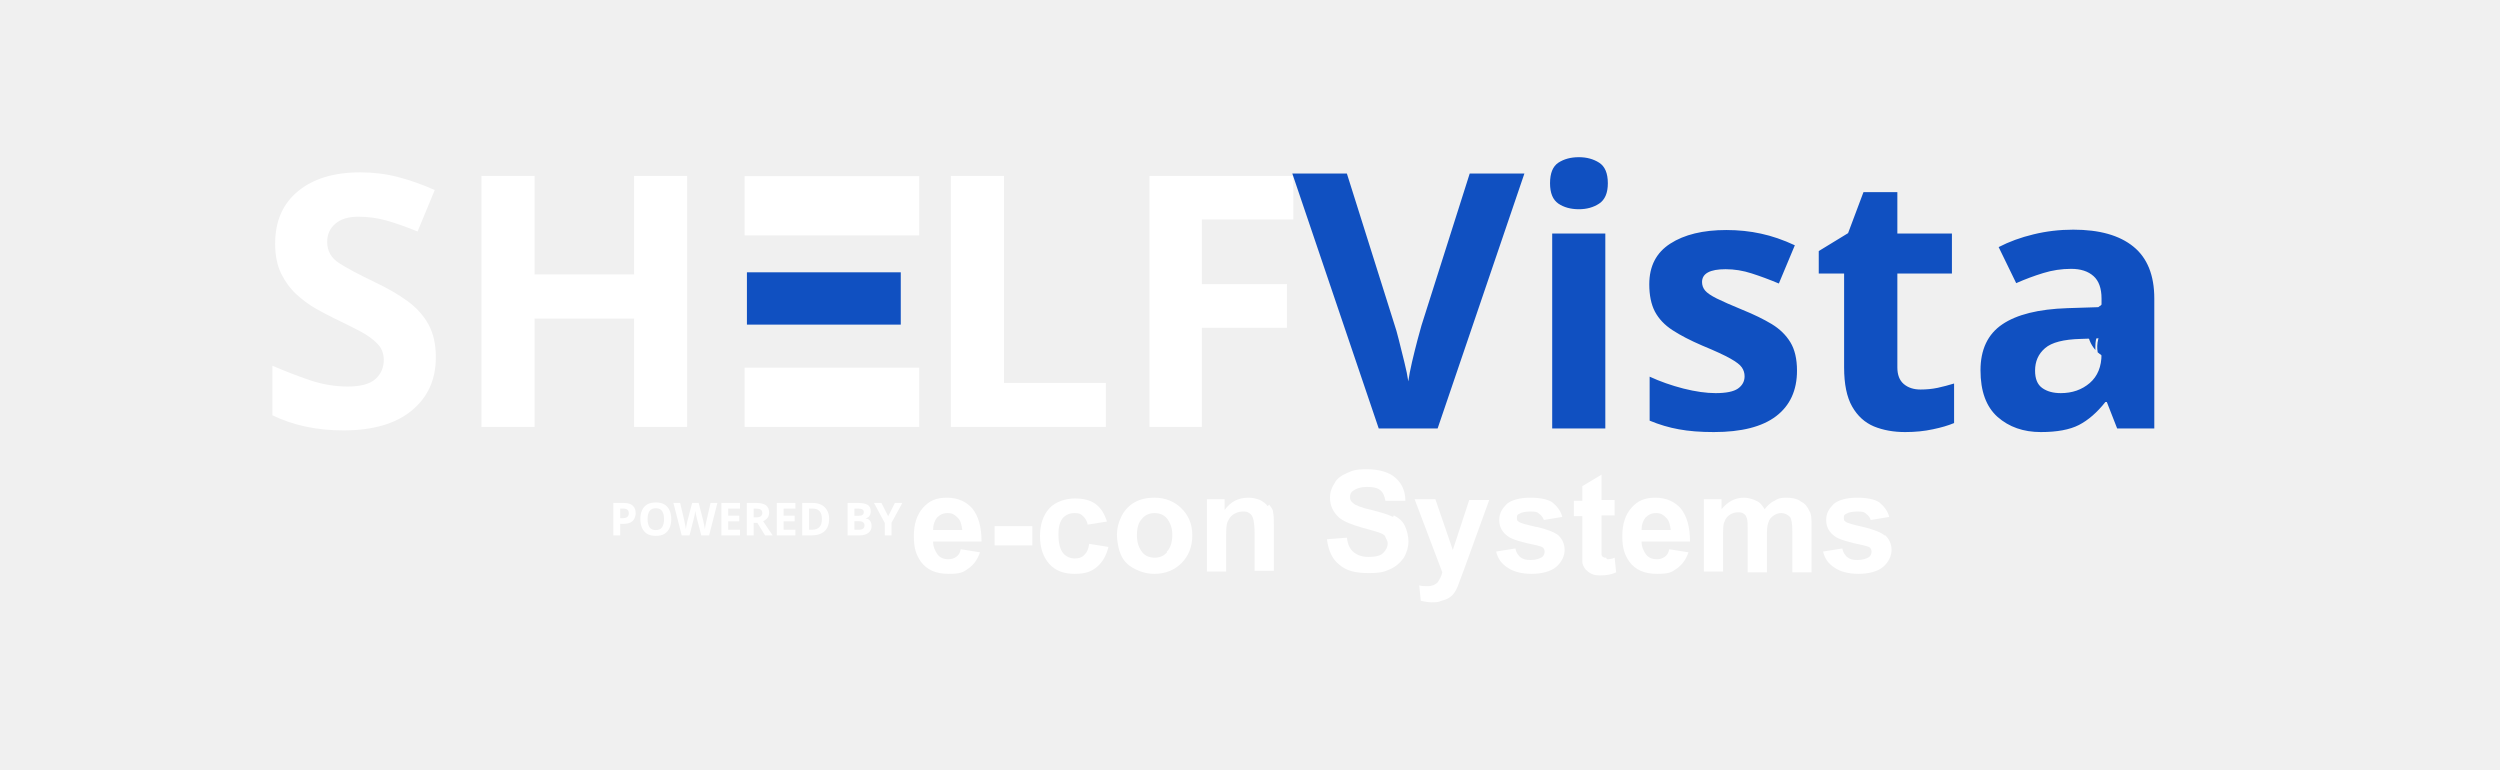
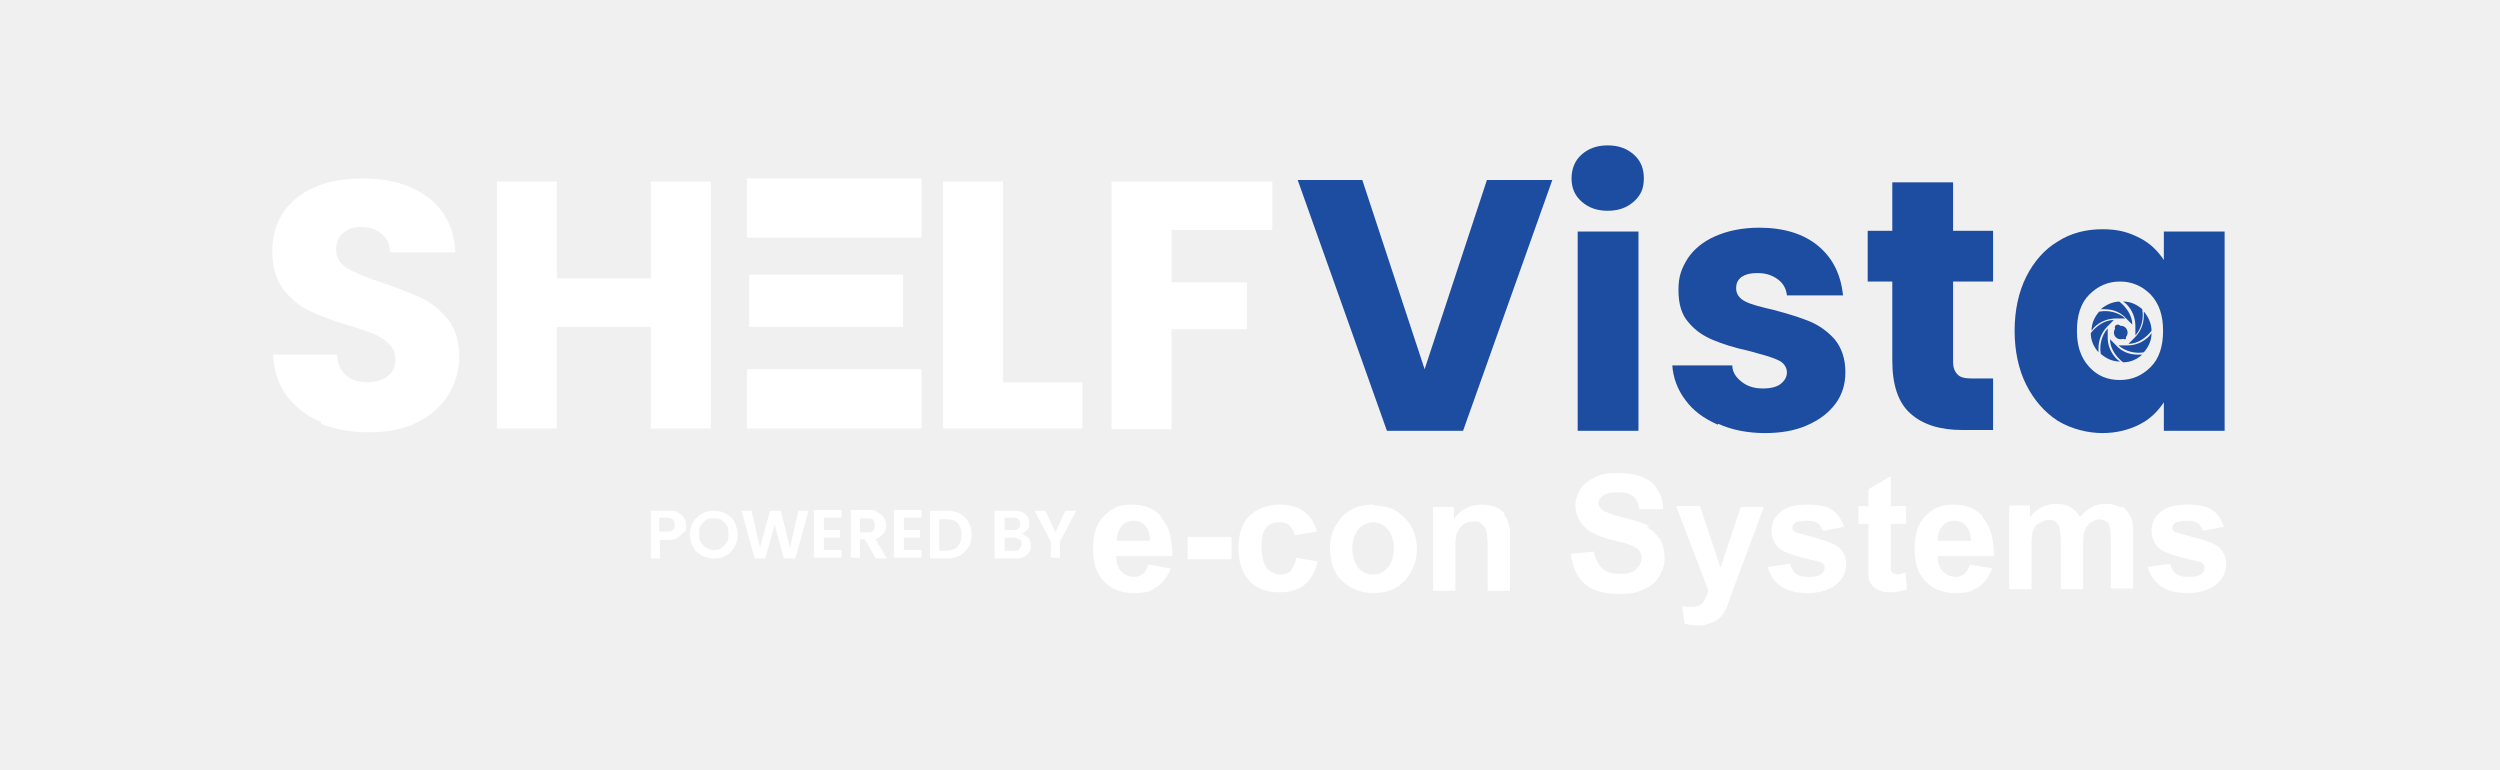
<svg xmlns="http://www.w3.org/2000/svg" id="Layer_1" version="1.1" viewBox="0 0 325 100">
  <defs>
    <style>
-       .st0, .st1, .st2 {
-         fill: #1050c1;
-       }
- 
-       .st1 {
-         font-size: 46.4px;
-       }
- 
-       .st1, .st3, .st4 {
-         font-family: Poppins-Bold, Poppins;
-         font-weight: 700;
-       }
- 
-       .st5, .st6, .st3, .st4 {
+       .st0 {
        fill: #fff;
      }

-       .st6 {
-         font-family: Poppins-SemiBold, Poppins;
-         font-size: 5.9px;
-         font-weight: 600;
+       .st1, .st2 {
+         fill: #1c4da1;
      }

      .st2 {
        fill-rule: evenodd;
      }
- 
-       .st3 {
-         font-size: 10.3px;
-       }
- 
-       .st4 {
-         font-size: 45.7px;
-       }
    </style>
  </defs>
  <g>
-     <text class="st6" transform="translate(79.2 69.6)">
-       <tspan x="0" y="0">POWERED BY</tspan>
-     </text>
    <g>
-       <text class="st3" transform="translate(150.1 70.9)">
-         <tspan x="0" y="0"> </tspan>
-       </text>
-       <path class="st5" d="M181.1,67.2c-.6-.3-1.6-.6-2.8-.9-1.3-.3-2.1-.6-2.4-.9-.3-.2-.4-.5-.4-.8s.1-.6.4-.8c.4-.3,1-.5,1.8-.5s1.3.1,1.7.4.6.8.7,1.4h2.6c0-1.3-.5-2.3-1.3-3-.8-.7-2.1-1.1-3.7-1.1s-1.9.2-2.6.5c-.7.3-1.3.7-1.6,1.3-.4.6-.6,1.2-.6,1.9,0,1,.4,1.9,1.2,2.6.6.5,1.6.9,3,1.3,1.1.3,1.8.5,2.1.6.5.2.8.3.9.6s.3.5.3.8c0,.5-.2.9-.6,1.3s-1.1.5-1.9.5-1.4-.2-1.9-.6c-.5-.4-.8-1-.9-1.9l-2.6.2c.2,1.5.7,2.6,1.6,3.3.9.8,2.1,1.1,3.8,1.1s2.1-.2,2.8-.5,1.3-.8,1.8-1.5c.4-.7.6-1.4.6-2.1s-.2-1.5-.5-2.1c-.3-.6-.8-1-1.4-1.3Z" />
-       <path class="st5" d="M208.8,72.5c-.2,0-.3,0-.4-.1-.1,0-.2-.2-.2-.3,0-.1,0-.6,0-1.3v-3.8h1.7v-2h-1.7v-3.3l-2.5,1.5v1.9h-1.1v2h1.1v4.1c0,.9,0,1.5,0,1.8,0,.4.2.7.4,1,.2.2.4.4.8.6s.8.2,1.2.2c.7,0,1.4-.1,2-.4l-.2-1.9c-.4.2-.8.2-1,.2Z" />
-       <path class="st5" d="M188.9,71.6l-2.3-6.7h-2.7l3.6,9.5c-.1.5-.4,1-.6,1.3-.3.3-.7.5-1.3.5s-.7,0-1.1-.1l.2,2c.5.1.9.2,1.4.2s.9,0,1.3-.2c.4-.1.7-.2,1-.4s.5-.4.7-.7c.2-.3.4-.7.6-1.3l.6-1.6,3.3-9.1h-2.6l-2.2,6.7Z" />
-       <path class="st5" d="M218.5,66.1c-.8-.9-1.9-1.4-3.3-1.4s-2.3.4-3.1,1.3-1.2,2.1-1.2,3.7.3,2.4.9,3.3c.8,1.1,2,1.6,3.6,1.6s1.9-.2,2.6-.7,1.2-1.2,1.5-2.1l-2.5-.4c-.1.5-.3.8-.6,1-.3.2-.6.3-1,.3-.6,0-1.1-.2-1.4-.6s-.6-1-.6-1.7h6.3c0-1.9-.4-3.3-1.2-4.3ZM213.4,68.9c0-.7.2-1.2.5-1.6.4-.4.8-.6,1.4-.6s.9.2,1.3.6c.4.4.5.9.6,1.6h-3.7Z" />
-       <rect class="st5" x="129.3" y="68.4" width="4.9" height="2.5" />
-       <path class="st5" d="M140.9,72.2c-.3.3-.7.4-1.2.4s-1.1-.2-1.5-.7c-.4-.5-.6-1.3-.6-2.4s.2-1.7.6-2.2c.4-.4.9-.6,1.5-.6s.8.1,1.1.4.5.6.6,1.1l2.5-.4c-.3-1-.8-1.8-1.5-2.3s-1.6-.7-2.7-.7-2.5.4-3.3,1.3c-.8.9-1.2,2.1-1.2,3.6s.4,2.7,1.2,3.6c.8.9,1.9,1.3,3.3,1.3s2.2-.3,2.9-.9c.7-.6,1.2-1.4,1.5-2.6l-2.5-.4c-.1.7-.3,1.1-.6,1.4Z" />
-       <path class="st5" d="M245,69.6c-.5-.4-1.5-.8-2.8-1.1-1.3-.3-2.1-.5-2.3-.7-.2-.1-.2-.3-.2-.5s0-.4.3-.5c.3-.2.8-.3,1.4-.3s.9,0,1.2.3c.3.2.5.5.6.8l2.4-.4c-.2-.8-.7-1.4-1.3-1.9-.6-.4-1.6-.6-2.9-.6s-2.4.3-3,.8c-.6.6-1,1.2-1,2.1s.4,1.6,1.1,2.1c.5.4,1.8.8,3.8,1.2.4.1.7.2.8.3.1.1.2.3.2.5,0,.3-.1.5-.3.7-.3.2-.8.4-1.5.4s-1-.1-1.4-.4c-.3-.3-.5-.6-.6-1.1l-2.5.4c.2.9.7,1.6,1.5,2.1.7.5,1.8.8,3.1.8s2.5-.3,3.2-.9c.7-.6,1.1-1.4,1.1-2.2s-.3-1.4-.8-1.9Z" />
-       <path class="st5" d="M164.8,65.8c-.2-.3-.6-.6-1-.8-.5-.2-1-.3-1.5-.3-1.3,0-2.3.5-3.1,1.6v-1.4h-2.3v9.4h2.5v-4.3c0-1.1,0-1.8.2-2.2s.4-.7.7-.9c.3-.2.7-.4,1.2-.4s.6,0,.9.2.4.4.5.7c.1.3.2,1,.2,2v4.8h2.5v-5.9c0-.7,0-1.3-.1-1.7,0-.4-.3-.7-.5-1Z" />
-       <path class="st5" d="M199.7,68.5c-1.3-.3-2.1-.5-2.3-.7-.2-.1-.2-.3-.2-.5s0-.4.3-.5c.3-.2.8-.3,1.4-.3s.9,0,1.2.3c.3.2.5.5.6.8l2.4-.4c-.2-.8-.7-1.4-1.3-1.9-.6-.4-1.6-.6-2.9-.6s-2.4.3-3,.8c-.6.6-1,1.2-1,2.1s.4,1.6,1.1,2.1c.5.4,1.8.8,3.8,1.2.4.1.7.2.8.3.1.1.2.3.2.5,0,.3-.1.5-.3.7-.3.2-.8.4-1.5.4s-1-.1-1.4-.4c-.3-.3-.5-.6-.6-1.1l-2.5.4c.2.9.7,1.6,1.5,2.1.7.5,1.8.8,3.1.8s2.5-.3,3.2-.9c.7-.6,1.1-1.4,1.1-2.2s-.3-1.4-.8-1.9c-.5-.4-1.5-.8-2.8-1.1Z" />
-       <path class="st5" d="M126.4,66.1c-.8-.9-1.9-1.4-3.3-1.4s-2.3.4-3.1,1.3-1.2,2.1-1.2,3.7.3,2.4.9,3.3c.8,1.1,2,1.6,3.6,1.6s1.9-.2,2.6-.7,1.2-1.2,1.5-2.1l-2.5-.4c-.1.5-.3.8-.6,1-.3.2-.6.3-1,.3-.6,0-1.1-.2-1.4-.6s-.6-1-.6-1.7h6.3c0-1.9-.4-3.3-1.2-4.3ZM121.3,68.9c0-.7.2-1.2.5-1.6.4-.4.8-.6,1.4-.6s.9.2,1.3.6c.4.4.5.9.6,1.6h-3.7Z" />
-       <path class="st5" d="M234,65.1c-.5-.3-1.1-.4-1.8-.4s-1.1.1-1.5.4c-.5.2-.9.6-1.3,1.1-.3-.5-.6-.9-1.1-1.1-.4-.2-1-.4-1.6-.4-1.1,0-2.1.5-2.9,1.5v-1.3h-2.3v9.4h2.5v-4.6c0-.9,0-1.6.2-1.9.1-.4.4-.7.7-.9.3-.2.7-.3,1-.3s.6,0,.8.2c.2.1.3.3.4.6s.1.9.1,1.8v5.2h2.5v-4.5c0-.9,0-1.5.2-2,.1-.4.4-.7.7-.9.3-.2.6-.3,1-.3s.8.2,1.1.5c.2.3.3.9.3,1.8v5.4h2.5v-6c0-.9,0-1.6-.3-2-.2-.5-.6-1-1.1-1.2Z" />
-       <path class="st5" d="M150,64.7c-.9,0-1.8.2-2.5.6-.7.4-1.3,1-1.7,1.8-.4.8-.6,1.6-.6,2.4s.2,2,.6,2.8c.4.8,1,1.3,1.8,1.7s1.6.6,2.5.6c1.4,0,2.6-.5,3.5-1.4s1.4-2.1,1.4-3.6-.5-2.6-1.4-3.5c-.9-.9-2.1-1.4-3.5-1.4ZM151.7,71.8c-.4.5-1,.7-1.6.7s-1.2-.2-1.6-.7c-.4-.5-.7-1.2-.7-2.2s.2-1.7.7-2.2c.4-.5,1-.7,1.6-.7s1.2.2,1.6.7.7,1.2.7,2.1-.2,1.7-.7,2.2Z" />
+       <g>
+         <rect class="st0" x="97.1" y="23.2" width="22.7" height="7.7" />
+         <rect class="st0" x="97.1" y="48" width="22.7" height="7.7" />
+         <g>
+           <g>
+             <path class="st0" d="M41.8,54.9c-1.9-.8-3.3-1.9-4.5-3.4-1.1-1.5-1.7-3.3-1.8-5.4h8.3c.1,1.2.5,2.1,1.2,2.7.7.6,1.6.9,2.7.9s2.1-.3,2.7-.8c.7-.5,1-1.3,1-2.2s-.3-1.4-.8-2c-.5-.5-1.2-.9-2-1.3-.8-.3-1.9-.7-3.3-1.1-2.1-.6-3.8-1.3-5.1-1.9-1.3-.6-2.4-1.6-3.4-2.8-.9-1.3-1.4-2.9-1.4-4.9,0-3,1.1-5.3,3.2-7,2.2-1.7,5-2.5,8.5-2.5s6.4.8,8.6,2.5c2.2,1.7,3.3,4,3.5,7.1h-8.5c0-1-.4-1.9-1.1-2.4-.7-.6-1.6-.9-2.7-.9s-1.7.3-2.3.8c-.6.5-.9,1.2-.9,2.2s.5,1.8,1.5,2.4c1,.6,2.5,1.2,4.6,1.9,2.1.7,3.8,1.4,5.1,2,1.3.6,2.4,1.6,3.4,2.8.9,1.2,1.4,2.8,1.4,4.7s-.5,3.5-1.4,5c-.9,1.5-2.3,2.7-4,3.6-1.8.9-3.9,1.3-6.3,1.3s-4.5-.4-6.3-1.1Z" />
+             <path class="st0" d="M92.4,23.6v32.1h-7.8v-13.2h-12.2v13.2h-7.8V23.6h7.8v12.6h12.2v-12.6h7.8Z" />
+           </g>
+           <g>
+             <path class="st0" d="M130.5,49.7h10.2v6h-18.1V23.6h7.8v26.1Z" />
+             <path class="st0" d="M165.4,23.6v6.3h-13.1v6.8h9.8v6.1h-9.8v13h-7.8V23.6h20.9Z" />
+           </g>
+           <rect class="st0" x="97.4" y="35.7" width="20" height="6.8" />
+         </g>
+       </g>
+       <g>
+         <path class="st1" d="M201.8,23.4l-11.6,32.6h-9.9l-11.6-32.6h8.4l8.1,24.6,8.1-24.6h8.4Z" />
+         <path class="st1" d="M205.6,26.2c-.9-.8-1.3-1.8-1.3-3s.4-2.3,1.3-3.1c.9-.8,2-1.2,3.4-1.2s2.5.4,3.4,1.2c.9.8,1.3,1.8,1.3,3.1s-.4,2.2-1.3,3c-.9.8-2,1.2-3.4,1.2s-2.5-.4-3.4-1.2ZM213,30.1v25.9h-7.9v-25.9h7.9Z" />
+         <path class="st1" d="M223.3,55.2c-1.8-.8-3.2-1.8-4.2-3.2-1-1.3-1.6-2.9-1.7-4.5h7.8c0,.9.5,1.6,1.3,2.2s1.7.8,2.7.8,1.8-.2,2.3-.6.8-.9.8-1.5-.4-1.3-1.2-1.6c-.8-.4-2-.7-3.8-1.2-1.9-.4-3.4-.9-4.6-1.4s-2.3-1.2-3.2-2.3c-.9-1-1.3-2.4-1.3-4.2s.4-2.8,1.2-4.1c.8-1.2,2-2.2,3.6-2.9,1.6-.7,3.5-1.1,5.7-1.1,3.2,0,5.8.8,7.7,2.4,1.9,1.6,2.9,3.7,3.2,6.4h-7.3c-.1-.9-.5-1.6-1.2-2.1s-1.5-.8-2.6-.8-1.6.2-2.1.5c-.5.4-.7.8-.7,1.5s.4,1.3,1.2,1.7c.8.4,2,.7,3.7,1.1,1.9.5,3.5,1,4.7,1.5,1.2.5,2.3,1.3,3.2,2.3.9,1.1,1.4,2.5,1.4,4.3,0,1.5-.4,2.9-1.3,4.1-.9,1.2-2.1,2.1-3.7,2.8-1.6.7-3.4,1-5.5,1s-4.3-.4-6-1.2Z" />
+         <path class="st1" d="M259.1,49.2v6.7h-4c-2.9,0-5.1-.7-6.7-2.1-1.6-1.4-2.4-3.7-2.4-6.9v-10.3h-3.2v-6.6h3.2v-6.3h7.9v6.3h5.2v6.6h-5.2v10.4c0,.8.2,1.3.6,1.7s1,.5,1.9.5h2.8Z" />
+         <path class="st1" d="M263.4,36c1-2,2.4-3.6,4.1-4.6,1.7-1.1,3.7-1.6,5.8-1.6s3.4.4,4.8,1.1c1.4.7,2.4,1.7,3.2,2.9v-3.7h7.9v25.9h-7.9v-3.7c-.8,1.2-1.8,2.2-3.2,2.9-1.4.7-3,1.1-4.8,1.1s-4-.5-5.8-1.6c-1.7-1.1-3.1-2.7-4.1-4.7-1-2-1.5-4.4-1.5-7s.5-5,1.5-7ZM279.6,38.3c-1.1-1.1-2.4-1.7-4-1.7s-2.9.6-4,1.7c-1.1,1.1-1.6,2.7-1.6,4.7s.5,3.5,1.6,4.7c1.1,1.2,2.4,1.7,4,1.7s2.9-.6,4-1.7c1.1-1.1,1.6-2.7,1.6-4.7s-.5-3.5-1.6-4.7Z" />
+       </g>
+     </g>
+     <g>
+       <g>
+         <path class="st2" d="M275.2,42.5c-.7.5-.4,1.6.5,1.6s1.2-1.1.5-1.6c-.3-.2-.7-.2-.9,0h0Z" />
+         <path class="st2" d="M275.1,42.9c-.3-.2-.2-.7.2-.7s.6.5.2.7c-.1,0-.3,0-.4,0h0Z" />
+         <path class="st2" d="M276.1,44.1c-.2-.1,0-.4.1-.4s.3.3.1.4c0,0-.2,0-.2,0h0Z" />
+       </g>
+       <g>
+         <path class="st1" d="M275.2,46.7c-.8-.8-1.2-1.8-1.2-2.8h0v-1.2c-.8.9-1.1,2.2-.9,3.3.7.6,1.5,1,2.5,1-.1-.1-.3-.2-.4-.3Z" />
+         <path class="st1" d="M275.6,39.2c-.9,0-1.8.4-2.5,1,.2,0,.3,0,.5,0,0,0,0,0,0,0,1.1,0,2.1.4,2.8,1.2l.8.8c0-1.2-.8-2.3-1.7-3Z" />
+         <path class="st1" d="M278.5,40.2c-.7-.6-1.5-1-2.5-1,.1.1.3.2.4.3.8.8,1.2,1.8,1.2,2.9v1.2c.8-.9,1.1-2.2.9-3.3Z" />
+         <path class="st1" d="M277.9,46.1h0c-1.1,0-2.1-.4-2.8-1.2l-.8-.8c0,1.2.8,2.3,1.7,3,1,0,1.8-.4,2.5-1-.2,0-.4,0-.5,0Z" />
+         <path class="st1" d="M278.7,40.5c0,.2,0,.3,0,.5,0,1.1-.4,2.1-1.2,2.9l-.8.8c1.2,0,2.3-.8,3-1.7,0-.9-.4-1.8-1-2.5Z" />
+         <path class="st1" d="M272.9,40.5c-.6.7-1,1.5-1,2.5.1-.1.2-.3.3-.4.8-.8,1.8-1.2,2.9-1.2h0s1.2,0,1.2,0c-.9-.8-2.2-1.1-3.3-.9Z" />
+         <path class="st1" d="M279.4,43.7c-.8.8-1.8,1.2-2.8,1.2h-1.2c.9.8,2.2,1.1,3.3.9.6-.7,1-1.5,1-2.5-.1.1-.2.3-.3.4Z" />
+         <path class="st1" d="M274.8,41.6c-1.2,0-2.3.8-3,1.7,0,1,.4,1.8,1,2.5,0-.2,0-.3,0-.5,0-1.1.4-2.1,1.2-2.9l.8-.8Z" />
+       </g>
    </g>
  </g>
  <g>
    <g>
-       <g>
-         <rect class="st5" x="96.8" y="22.9" width="22.7" height="7.7" />
-         <rect class="st5" x="96.8" y="47.8" width="22.7" height="7.7" />
-         <g>
-           <text class="st4" transform="translate(33.3 55.5)">
-             <tspan x="0" y="0">SH</tspan>
-           </text>
-           <text class="st4" transform="translate(119.5 55.5)">
-             <tspan x="0" y="0">LF</tspan>
-           </text>
-           <rect class="st0" x="97.1" y="35.4" width="20" height="6.8" />
-         </g>
-       </g>
-       <text class="st1" transform="translate(168 55.7)">
-         <tspan x="0" y="0">Vista</tspan>
-       </text>
+       <path class="st0" d="M88.8,69.2c-.2.3-.4.5-.7.7s-.8.3-1.3.3h-1v2.4h-1.2v-6.2h2.3c.5,0,.9,0,1.2.2.3.2.6.4.8.7.2.3.3.6.3,1s0,.6-.2.9ZM87.5,68.9c.2-.2.2-.4.2-.7,0-.6-.3-.9-1-.9h-1v1.8h1c.3,0,.6,0,.8-.2Z" />
+       <path class="st0" d="M91.2,72.2c-.5-.3-.9-.6-1.1-1.1-.3-.5-.4-1-.4-1.6s.1-1.1.4-1.6.7-.9,1.1-1.1c.5-.3,1-.4,1.6-.4s1.1.1,1.6.4c.5.3.9.6,1.1,1.1s.4,1,.4,1.6-.1,1.1-.4,1.6c-.3.5-.7.9-1.1,1.1-.5.3-1,.4-1.6.4s-1.1-.1-1.6-.4ZM93.8,71.2c.3-.2.5-.4.7-.7.2-.3.2-.7.2-1.1s0-.8-.2-1.1-.4-.5-.7-.7c-.3-.2-.6-.2-1-.2s-.7,0-1,.2c-.3.2-.5.4-.7.7-.2.3-.2.7-.2,1.1s0,.8.2,1.1c.2.3.4.6.7.7.3.2.6.3,1,.3s.7,0,1-.3Z" />
+       <path class="st0" d="M105.1,66.4l-1.7,6.2h-1.5l-1.2-4.4-1.2,4.4h-1.4s-1.7-6.2-1.7-6.2h1.3l1.1,4.8,1.3-4.8h1.4l1.2,4.8,1.1-4.8h1.3Z" />
+       <path class="st0" d="M107.1,67.4v1.5h2.1v1h-2.1v1.6h2.3v1h-3.6v-6.2h3.6v1h-2.3Z" />
+       <path class="st0" d="M113.8,72.5l-1.4-2.4h-.6v2.4h-1.2v-6.2h2.3c.5,0,.9,0,1.2.3.3.2.6.4.8.7s.3.6.3,1-.1.8-.4,1.1-.6.6-1,.7l1.5,2.5h-1.4ZM111.8,69.2h1c.3,0,.6,0,.7-.2.2-.2.2-.4.2-.7s0-.5-.2-.7c-.2-.2-.4-.2-.7-.2h-1v1.8Z" />
+       <path class="st0" d="M117.5,67.4v1.5h2.1v1h-2.1v1.6h2.3v1h-3.6v-6.2h3.6v1h-2.3Z" />
+       <path class="st0" d="M124.8,66.8c.5.3.9.6,1.1,1.1.3.5.4,1,.4,1.6s-.1,1.2-.4,1.6c-.3.5-.6.8-1.1,1.1-.5.3-1.1.4-1.7.4h-2.2v-6.2h2.2c.6,0,1.2.1,1.7.4ZM124.5,71c.4-.4.5-.9.5-1.5s-.2-1.1-.5-1.5c-.4-.4-.9-.5-1.5-.5h-.9v4.1h.9c.6,0,1.1-.2,1.5-.5Z" />
+       <path class="st0" d="M133.7,69.9c.2.3.3.6.3,1s0,.6-.2.9-.4.4-.7.6-.7.2-1.1.2h-2.7v-6.2h2.5c.4,0,.8,0,1.1.2.3.1.5.3.7.6.2.2.2.5.2.8s0,.7-.3.9c-.2.2-.4.4-.8.5.3,0,.6.2.9.5ZM130.6,68.9h1.1c.3,0,.5,0,.7-.2.2-.1.2-.3.2-.6s0-.4-.2-.6-.4-.2-.7-.2h-1.1v1.5ZM132.5,71.3c.2-.1.3-.3.3-.6s0-.5-.3-.6c-.2-.1-.4-.2-.7-.2h-1.2v1.7h1.2c.3,0,.5,0,.7-.2Z" />
+       <path class="st0" d="M139.9,66.4l-2.1,4v2.1h-1.2v-2.1l-2.1-4h1.4l1.3,2.8,1.3-2.8h1.4Z" />
    </g>
    <g>
-       <g>
-         <path class="st2" d="M274.8,42.2c-.7.5-.4,1.6.5,1.6s1.2-1.1.5-1.6c-.3-.2-.7-.2-.9,0h0Z" />
-         <path class="st2" d="M274.7,42.7c-.3-.2-.2-.7.2-.7s.6.5.2.7c-.1,0-.3,0-.4,0h0Z" />
-         <path class="st2" d="M275.7,43.8c-.2-.1,0-.4.1-.4s.3.3.1.4c0,0-.2,0-.2,0h0Z" />
-       </g>
-       <g>
-         <path class="st0" d="M274.8,46.5c-.8-.8-1.2-1.8-1.2-2.8h0v-1.2c-.8.9-1.1,2.2-.9,3.3.7.6,1.5,1,2.5,1-.1-.1-.3-.2-.4-.3Z" />
-         <path class="st0" d="M275.2,39c-.9,0-1.8.4-2.5,1,.2,0,.3,0,.5,0,0,0,0,0,0,0,1.1,0,2.1.4,2.8,1.2l.8.8c0-1.2-.8-2.3-1.7-3Z" />
-         <path class="st0" d="M278.1,40c-.7-.6-1.5-1-2.4-1,.1.1.3.2.4.3.8.8,1.2,1.8,1.2,2.9v1.2c.8-.9,1.1-2.2.9-3.3Z" />
-         <path class="st0" d="M277.5,45.9h0c-1.1,0-2.1-.4-2.8-1.2l-.8-.8c0,1.2.8,2.3,1.7,3,.9,0,1.8-.4,2.5-1-.2,0-.4,0-.5,0Z" />
-         <path class="st0" d="M278.3,40.3c0,.2,0,.3,0,.5,0,1.1-.4,2.1-1.2,2.9l-.8.8c1.2,0,2.3-.8,3-1.7,0-.9-.4-1.8-1-2.5Z" />
-         <path class="st0" d="M272.5,40.2c-.6.7-1,1.5-1,2.5.1-.1.2-.3.3-.4.8-.8,1.8-1.2,2.9-1.2h0s1.2,0,1.2,0c-.9-.8-2.2-1.1-3.3-.9Z" />
-         <path class="st0" d="M279,43.5c-.8.8-1.8,1.2-2.8,1.2h-1.2c.9.8,2.2,1.1,3.3.9.6-.7,1-1.5,1-2.5-.1.1-.2.3-.3.4Z" />
-         <path class="st0" d="M274.4,41.3c-1.2,0-2.3.8-3,1.7,0,.9.4,1.8,1,2.5,0-.2,0-.3,0-.5,0-1.1.4-2.1,1.2-2.9l.8-.8Z" />
-       </g>
+       <path class="st0" d="M214.4,68.4c-.7-.4-1.8-.7-3.3-1.1-1.5-.4-2.4-.7-2.8-1-.3-.3-.5-.6-.5-.9s.2-.7.5-.9c.5-.4,1.2-.5,2.1-.5s1.5.2,1.9.5.7.9.8,1.7h3.1c0-1.5-.6-2.6-1.5-3.5-1-.8-2.4-1.2-4.3-1.2s-2.2.2-3,.5c-.8.4-1.5.9-1.9,1.5-.4.7-.7,1.4-.7,2.2,0,1.2.5,2.2,1.4,3,.7.6,1.8,1.1,3.4,1.5,1.3.3,2.1.5,2.4.7.5.2.9.4,1.1.7s.3.6.3.9c0,.6-.2,1-.7,1.5s-1.2.6-2.2.6-1.7-.2-2.2-.7c-.5-.5-.9-1.2-1.1-2.2l-3,.3c.2,1.7.8,3,1.8,3.9,1,.9,2.5,1.3,4.4,1.3s2.4-.2,3.3-.6,1.6-.9,2-1.7c.5-.8.7-1.6.7-2.4s-.2-1.8-.6-2.4c-.4-.6-1-1.2-1.7-1.5Z" />
+       <path class="st0" d="M246.6,74.6c-.2,0-.4,0-.5-.1-.1,0-.2-.2-.3-.4,0-.1,0-.7,0-1.6v-4.4h2v-2.3h-2v-3.9l-2.9,1.7v2.2h-1.3v2.3h1.3v4.8c0,1,0,1.7,0,2,0,.5.2.9.4,1.1.2.3.5.5.9.7s.9.3,1.4.3c.9,0,1.6-.1,2.3-.4l-.2-2.2c-.5.2-.9.3-1.2.3Z" />
+       <path class="st0" d="M223.6,73.6l-2.6-7.8h-3.1l4.2,11c-.2.6-.4,1.1-.7,1.5-.3.4-.8.6-1.5.6s-.8,0-1.2-.1l.3,2.3c.5.1,1.1.2,1.6.2s1,0,1.5-.2c.4-.1.8-.3,1.1-.5s.6-.5.8-.8c.2-.3.5-.8.7-1.5l.7-1.9,3.9-10.5h-3l-2.6,7.8Z" />
+       <path class="st0" d="M257.8,67.2c-.9-1.1-2.2-1.6-3.9-1.6s-2.6.5-3.6,1.5-1.4,2.4-1.4,4.3.4,2.8,1.1,3.8c.9,1.2,2.3,1.9,4.2,1.9s2.2-.3,3-.8,1.4-1.4,1.8-2.4l-2.9-.5c-.2.5-.4.9-.7,1.2-.3.2-.7.4-1.1.4-.7,0-1.2-.2-1.7-.7s-.7-1.1-.7-2h7.3c0-2.2-.4-3.9-1.4-4.9ZM251.9,70.3c0-.8.2-1.4.6-1.9.4-.5.9-.7,1.6-.7s1.1.2,1.5.7c.4.4.6,1.1.6,1.9h-4.3Z" />
+       <rect class="st0" x="154.4" y="69.8" width="5.7" height="2.9" />
+       <path class="st0" d="M167.9,74.2c-.4.3-.8.5-1.4.5s-1.3-.3-1.8-.8c-.4-.5-.7-1.5-.7-2.8s.2-2,.6-2.5c.4-.5,1-.7,1.7-.7s1,.1,1.3.4.6.7.7,1.3l2.9-.5c-.3-1.2-.9-2-1.7-2.6s-1.8-.9-3.2-.9-2.9.5-3.9,1.5c-1,1-1.4,2.4-1.4,4.2s.5,3.2,1.4,4.2c1,1,2.2,1.5,3.8,1.5s2.5-.3,3.4-1c.8-.7,1.4-1.7,1.7-3l-2.8-.5c-.1.8-.4,1.3-.7,1.6Z" />
+       <path class="st0" d="M288.6,71.2c-.6-.5-1.7-.9-3.2-1.3-1.5-.4-2.4-.6-2.7-.8-.2-.1-.3-.3-.3-.5s.1-.4.3-.6c.3-.2.9-.3,1.6-.3s1.1.1,1.4.3c.3.2.5.6.7,1l2.7-.5c-.3-1-.8-1.7-1.5-2.2-.7-.5-1.8-.7-3.3-.7s-2.7.3-3.5,1c-.7.6-1.1,1.4-1.1,2.4s.4,1.9,1.3,2.5c.6.4,2.1.9,4.4,1.4.5.1.8.2,1,.4.1.1.2.3.2.5,0,.3-.1.6-.4.8-.4.3-.9.4-1.7.4s-1.2-.1-1.6-.4c-.4-.3-.6-.7-.8-1.3l-2.9.4c.3,1,.8,1.9,1.7,2.5.9.6,2,.9,3.5.9s2.9-.4,3.7-1.1c.8-.7,1.3-1.6,1.3-2.6s-.3-1.6-.9-2.2Z" />
+       <path class="st0" d="M195.6,66.8c-.3-.4-.7-.7-1.2-.9-.5-.2-1.1-.3-1.8-.3-1.5,0-2.7.6-3.6,1.9v-1.6h-2.7v10.9h2.9v-5c0-1.2,0-2.1.2-2.5s.4-.8.8-1.1c.4-.3.8-.4,1.4-.4s.7,0,1,.3.5.5.6.8c.1.3.2,1.1.2,2.3v5.6h2.9v-6.8c0-.8,0-1.5-.2-1.9-.1-.5-.3-.9-.6-1.2Z" />
+       <path class="st0" d="M236,69.9c-1.5-.4-2.4-.6-2.7-.8-.2-.1-.3-.3-.3-.5s.1-.4.3-.6c.3-.2.9-.3,1.6-.3s1.1.1,1.4.3c.3.2.5.6.7,1l2.7-.5c-.3-1-.8-1.7-1.5-2.2-.7-.5-1.8-.7-3.3-.7s-2.7.3-3.5,1c-.7.6-1.1,1.4-1.1,2.4s.4,1.9,1.3,2.5c.6.4,2.1.9,4.4,1.4.5.1.8.2,1,.4.1.1.2.3.2.5,0,.3-.1.6-.4.8-.4.3-.9.4-1.7.4s-1.2-.1-1.6-.4c-.4-.3-.6-.7-.8-1.3l-2.9.4c.3,1,.8,1.9,1.7,2.5.9.6,2,.9,3.5.9s2.9-.4,3.7-1.1c.8-.7,1.3-1.6,1.3-2.6s-.3-1.6-.9-2.2c-.6-.5-1.7-.9-3.2-1.3Z" />
+       <path class="st0" d="M151,67.2c-.9-1.1-2.2-1.6-3.9-1.6s-2.6.5-3.6,1.5-1.4,2.4-1.4,4.3.4,2.8,1.1,3.8c.9,1.2,2.3,1.9,4.2,1.9s2.2-.3,3-.8,1.4-1.4,1.8-2.4l-2.9-.5c-.2.5-.4.9-.7,1.2-.3.2-.7.4-1.1.4-.7,0-1.2-.2-1.7-.7s-.7-1.1-.7-2h7.3c0-2.2-.4-3.9-1.4-4.9ZM145.2,70.3c0-.8.2-1.4.6-1.9.4-.5.9-.7,1.6-.7s1.1.2,1.5.7c.4.4.6,1.1.6,1.9h-4.3Z" />
+       <path class="st0" d="M275.8,66c-.6-.3-1.2-.5-2-.5s-1.2.1-1.8.4c-.6.3-1.1.7-1.6,1.3-.3-.6-.8-1-1.3-1.3-.5-.3-1.1-.4-1.8-.4-1.3,0-2.5.6-3.4,1.7v-1.5h-2.7v10.9h2.9v-5.3c0-1.1,0-1.8.2-2.3.2-.5.4-.8.8-1,.4-.2.8-.4,1.2-.4s.7,0,.9.2c.2.2.4.4.5.7s.2,1,.2,2.1v6h2.9v-5.3c0-1,0-1.8.2-2.3.2-.5.4-.8.8-1.1.4-.2.7-.4,1.1-.4s1,.2,1.2.6c.2.3.3,1,.3,2.1v6.3h2.9v-7c0-1,0-1.8-.3-2.3-.3-.6-.7-1.1-1.2-1.4Z" />
+       <path class="st0" d="M178.5,65.6c-1.1,0-2,.2-2.9.7-.9.5-1.5,1.2-2,2.1-.5.9-.7,1.8-.7,2.8s.2,2.3.7,3.2c.5.9,1.2,1.5,2.1,2s1.9.7,2.9.7c1.6,0,3-.5,4-1.6s1.6-2.5,1.6-4.1-.5-3-1.6-4.1c-1.1-1.1-2.4-1.6-4.1-1.6ZM180.4,73.8c-.5.6-1.1.9-1.9.9s-1.4-.3-1.9-.9c-.5-.6-.8-1.4-.8-2.5s.3-1.9.8-2.5c.5-.6,1.2-.9,1.9-.9s1.4.3,1.9.9.8,1.4.8,2.5-.3,1.9-.8,2.5Z" />
    </g>
  </g>
</svg>
